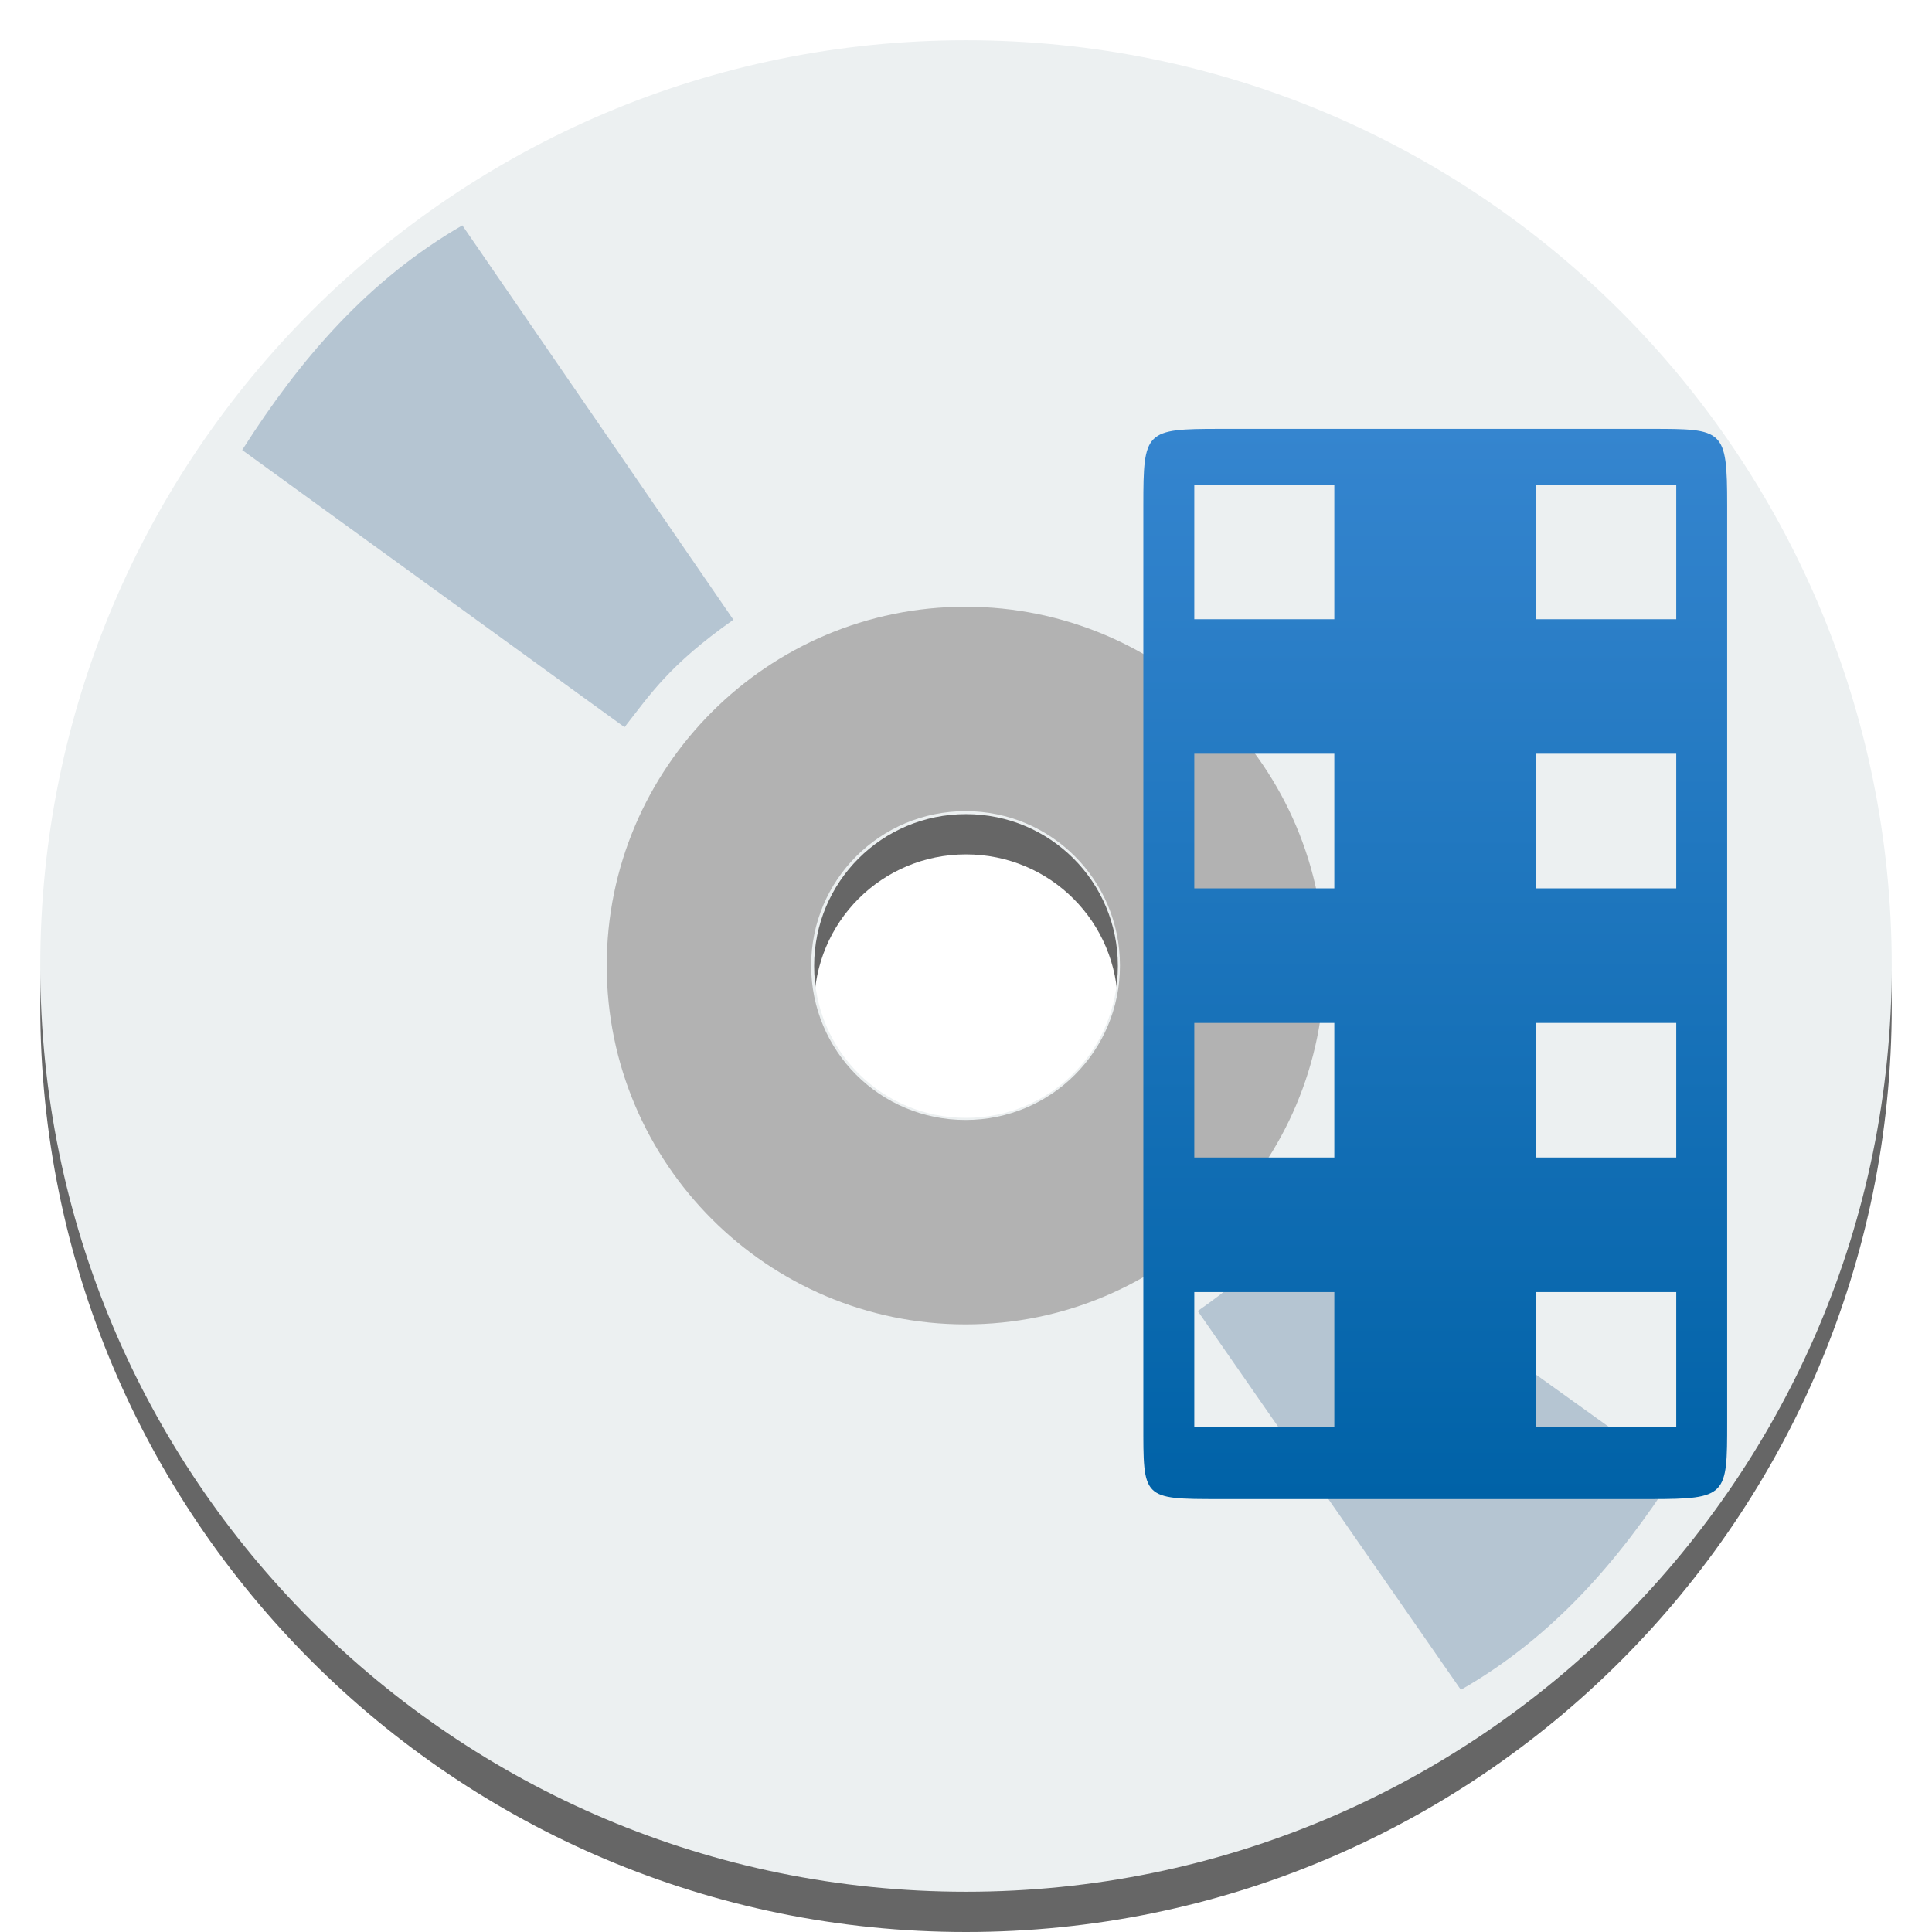
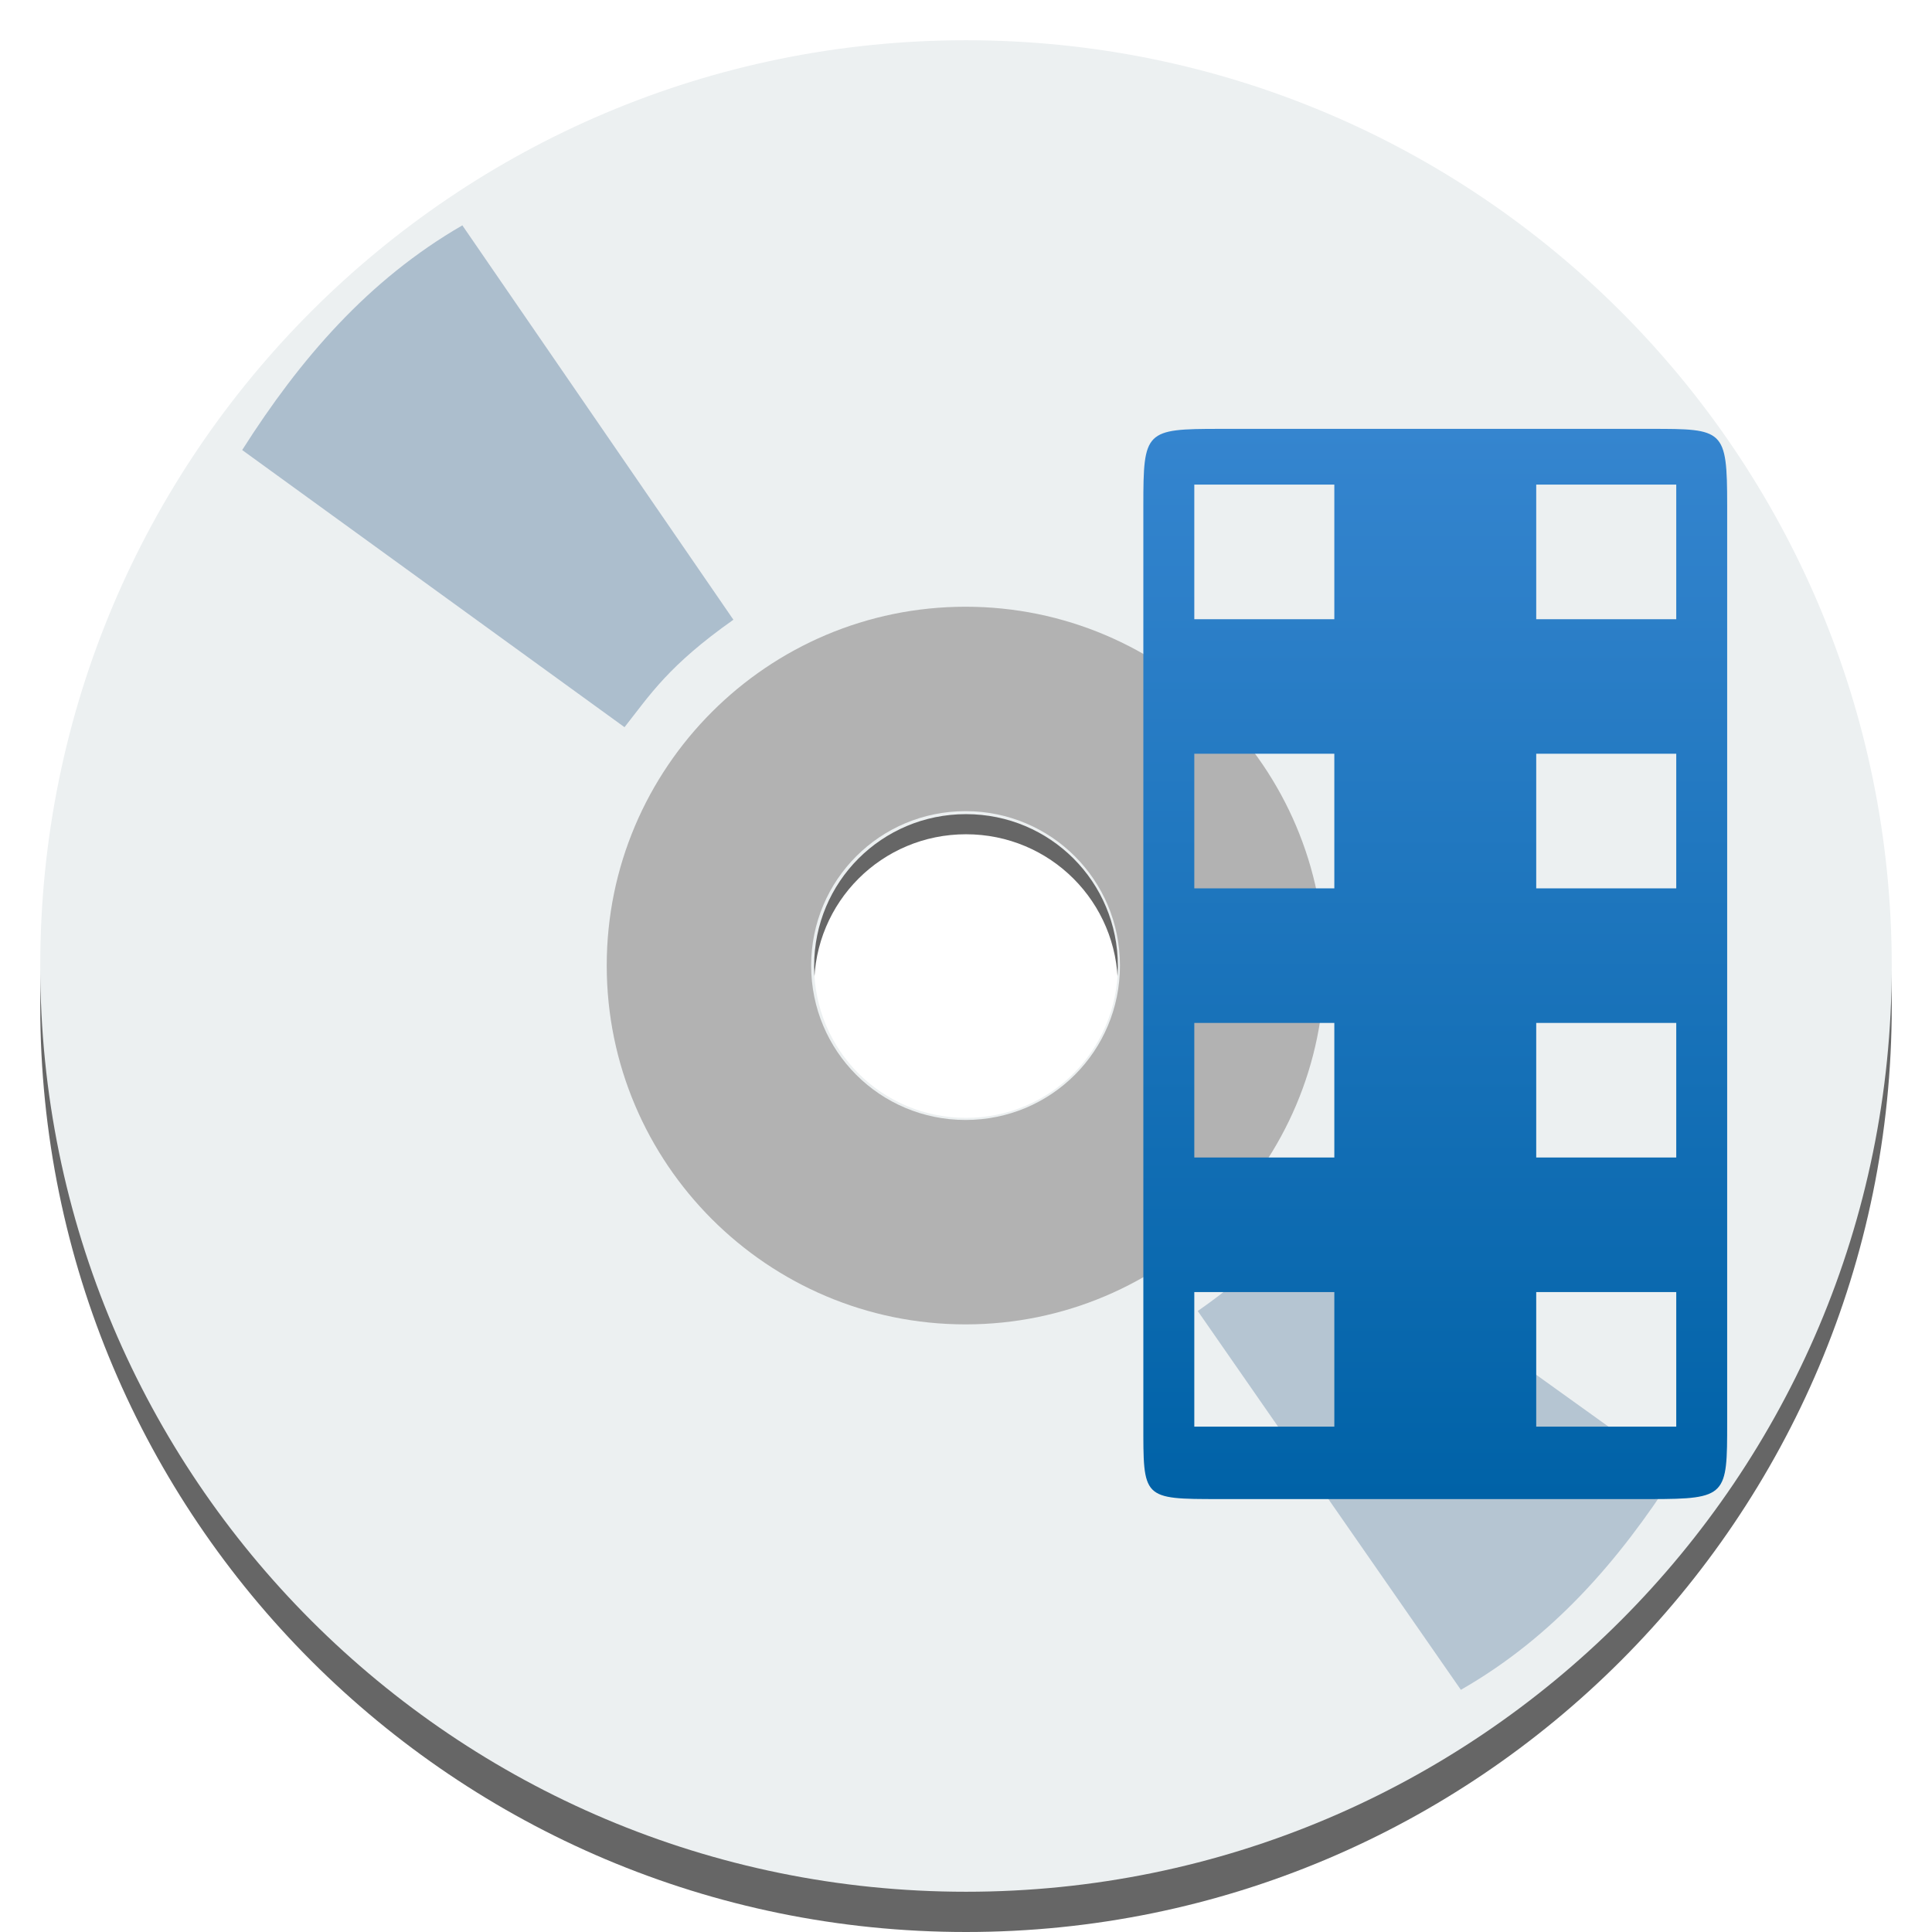
<svg xmlns="http://www.w3.org/2000/svg" xmlns:xlink="http://www.w3.org/1999/xlink" width="48" version="1.1" height="48">
  <defs>
    <linearGradient id="linearGradient3767">
      <stop offset="0" style="stop-color:#3585cf" />
      <stop offset="1" style="stop-color:#0062a7" />
    </linearGradient>
    <linearGradient gradientTransform="matrix(0.3165421,0,0,0.3165421,18.82827,8.755537)" id="linearGradient3780" xlink:href="#linearGradient3767" y1="6" y2="90" x1="6" x2="6" gradientUnits="userSpaceOnUse" />
  </defs>
-   <path style="opacity:.6" d="M 24,2 C 11.293,2 1,12.293 1,25 1,37.707 11.293,48 24,48 36.707,48 47,37.707 47,25 47,12.293 36.707,2 24,2 Z m 0,19.227 c 2.091,0 3.773,1.682 3.773,3.773 0,2.091 -1.682,3.773 -3.773,3.773 -2.091,0 -3.773,-1.682 -3.773,-3.773 0,-2.091 1.682,-3.773 3.773,-3.773 z" />
+   <path style="opacity:.6" d="M 24,2 C 11.293,2 1,12.293 1,25 1,37.707 11.293,48 24,48 36.707,48 47,37.707 47,25 47,12.293 36.707,2 24,2 Z m 0,18.727 c 2.091,0 3.773,1.682 3.773,3.773 0,2.091 -1.682,3.773 -3.773,3.773 -2.091,0 -3.773,-1.682 -3.773,-3.773 0,-2.091 1.682,-3.773 3.773,-3.773 z" />
  <path style="fill:#ecf0f1" d="M 24,1 C 11.293,1 1,11.293 1,24 1,36.707 11.293,47 24,47 36.707,47 47,36.707 47,24 47,11.293 36.707,1 24,1 Z m 0,19.227 c 2.091,0 3.773,1.682 3.773,3.773 0,2.091 -1.682,3.773 -3.773,3.773 -2.091,0 -3.773,-1.682 -3.773,-3.773 0,-2.091 1.682,-3.773 3.773,-3.773 z" />
  <path style="fill:#b2b2b2" d="m 23.989,15.074 c -4.917,0 -8.915,3.998 -8.915,8.915 0,4.917 3.998,8.915 8.915,8.915 4.917,0 8.915,-3.998 8.915,-8.915 0,-4.917 -3.998,-8.915 -8.915,-8.915 z m 0,5.079 c 2.126,0 3.836,1.71 3.836,3.836 0,2.126 -1.71,3.836 -3.836,3.836 -2.126,0 -3.836,-1.71 -3.836,-3.836 0,-2.126 1.71,-3.836 3.836,-3.836 z" />
  <g style="fill:#91a8be">
    <path style="opacity:.6" d="m 29.758,32.572 c 1.564,-1.091 2.008,-1.788 2.626,-2.564 l 9.221,6.614 c -1.394,2.171 -3.04,4.063 -5.31,5.361 z" />
-     <path style="opacity:.6" d="m 18.221,15.397 c -1.611,1.136 -2.069,1.862 -2.705,2.67 l -9.499,-6.886 C 7.453,8.92 9.149,6.95 11.487,5.599 Z" />
+     <path style="opacity:.7" d="m 18.221,15.397 c -1.611,1.136 -2.069,1.862 -2.705,2.67 l -9.499,-6.886 C 7.453,8.92 9.149,6.95 11.487,5.599 Z" />
  </g>
  <path style="fill:url(#linearGradient3780)" d="m 30.305,10.655 c -1.853,0 -1.899,0.046 -1.899,1.899 l 0,22.791 c 0,1.895 -0.038,1.899 1.899,1.899 l 10.707,0 c 1.895,0 1.899,-0.088 1.899,-1.899 l 0,-22.791 c 0,-1.895 -0.088,-1.899 -1.899,-1.899 z m -0.633,1.385 3.479,0 0,3.344 -3.479,0 z m 8.495,0 3.479,0 0,3.344 -3.479,0 z m -8.495,6.687 3.479,0 0,3.344 -3.479,0 z m 8.495,0 3.479,0 0,3.344 -3.479,0 z m -8.495,6.687 3.479,0 0,3.344 -3.479,0 z m 8.495,0 3.479,0 0,3.344 -3.479,0 z m -8.495,6.687 3.479,0 0,3.344 -3.479,0 z m 8.495,0 3.479,0 0,3.344 -3.479,0 z" />
</svg>
